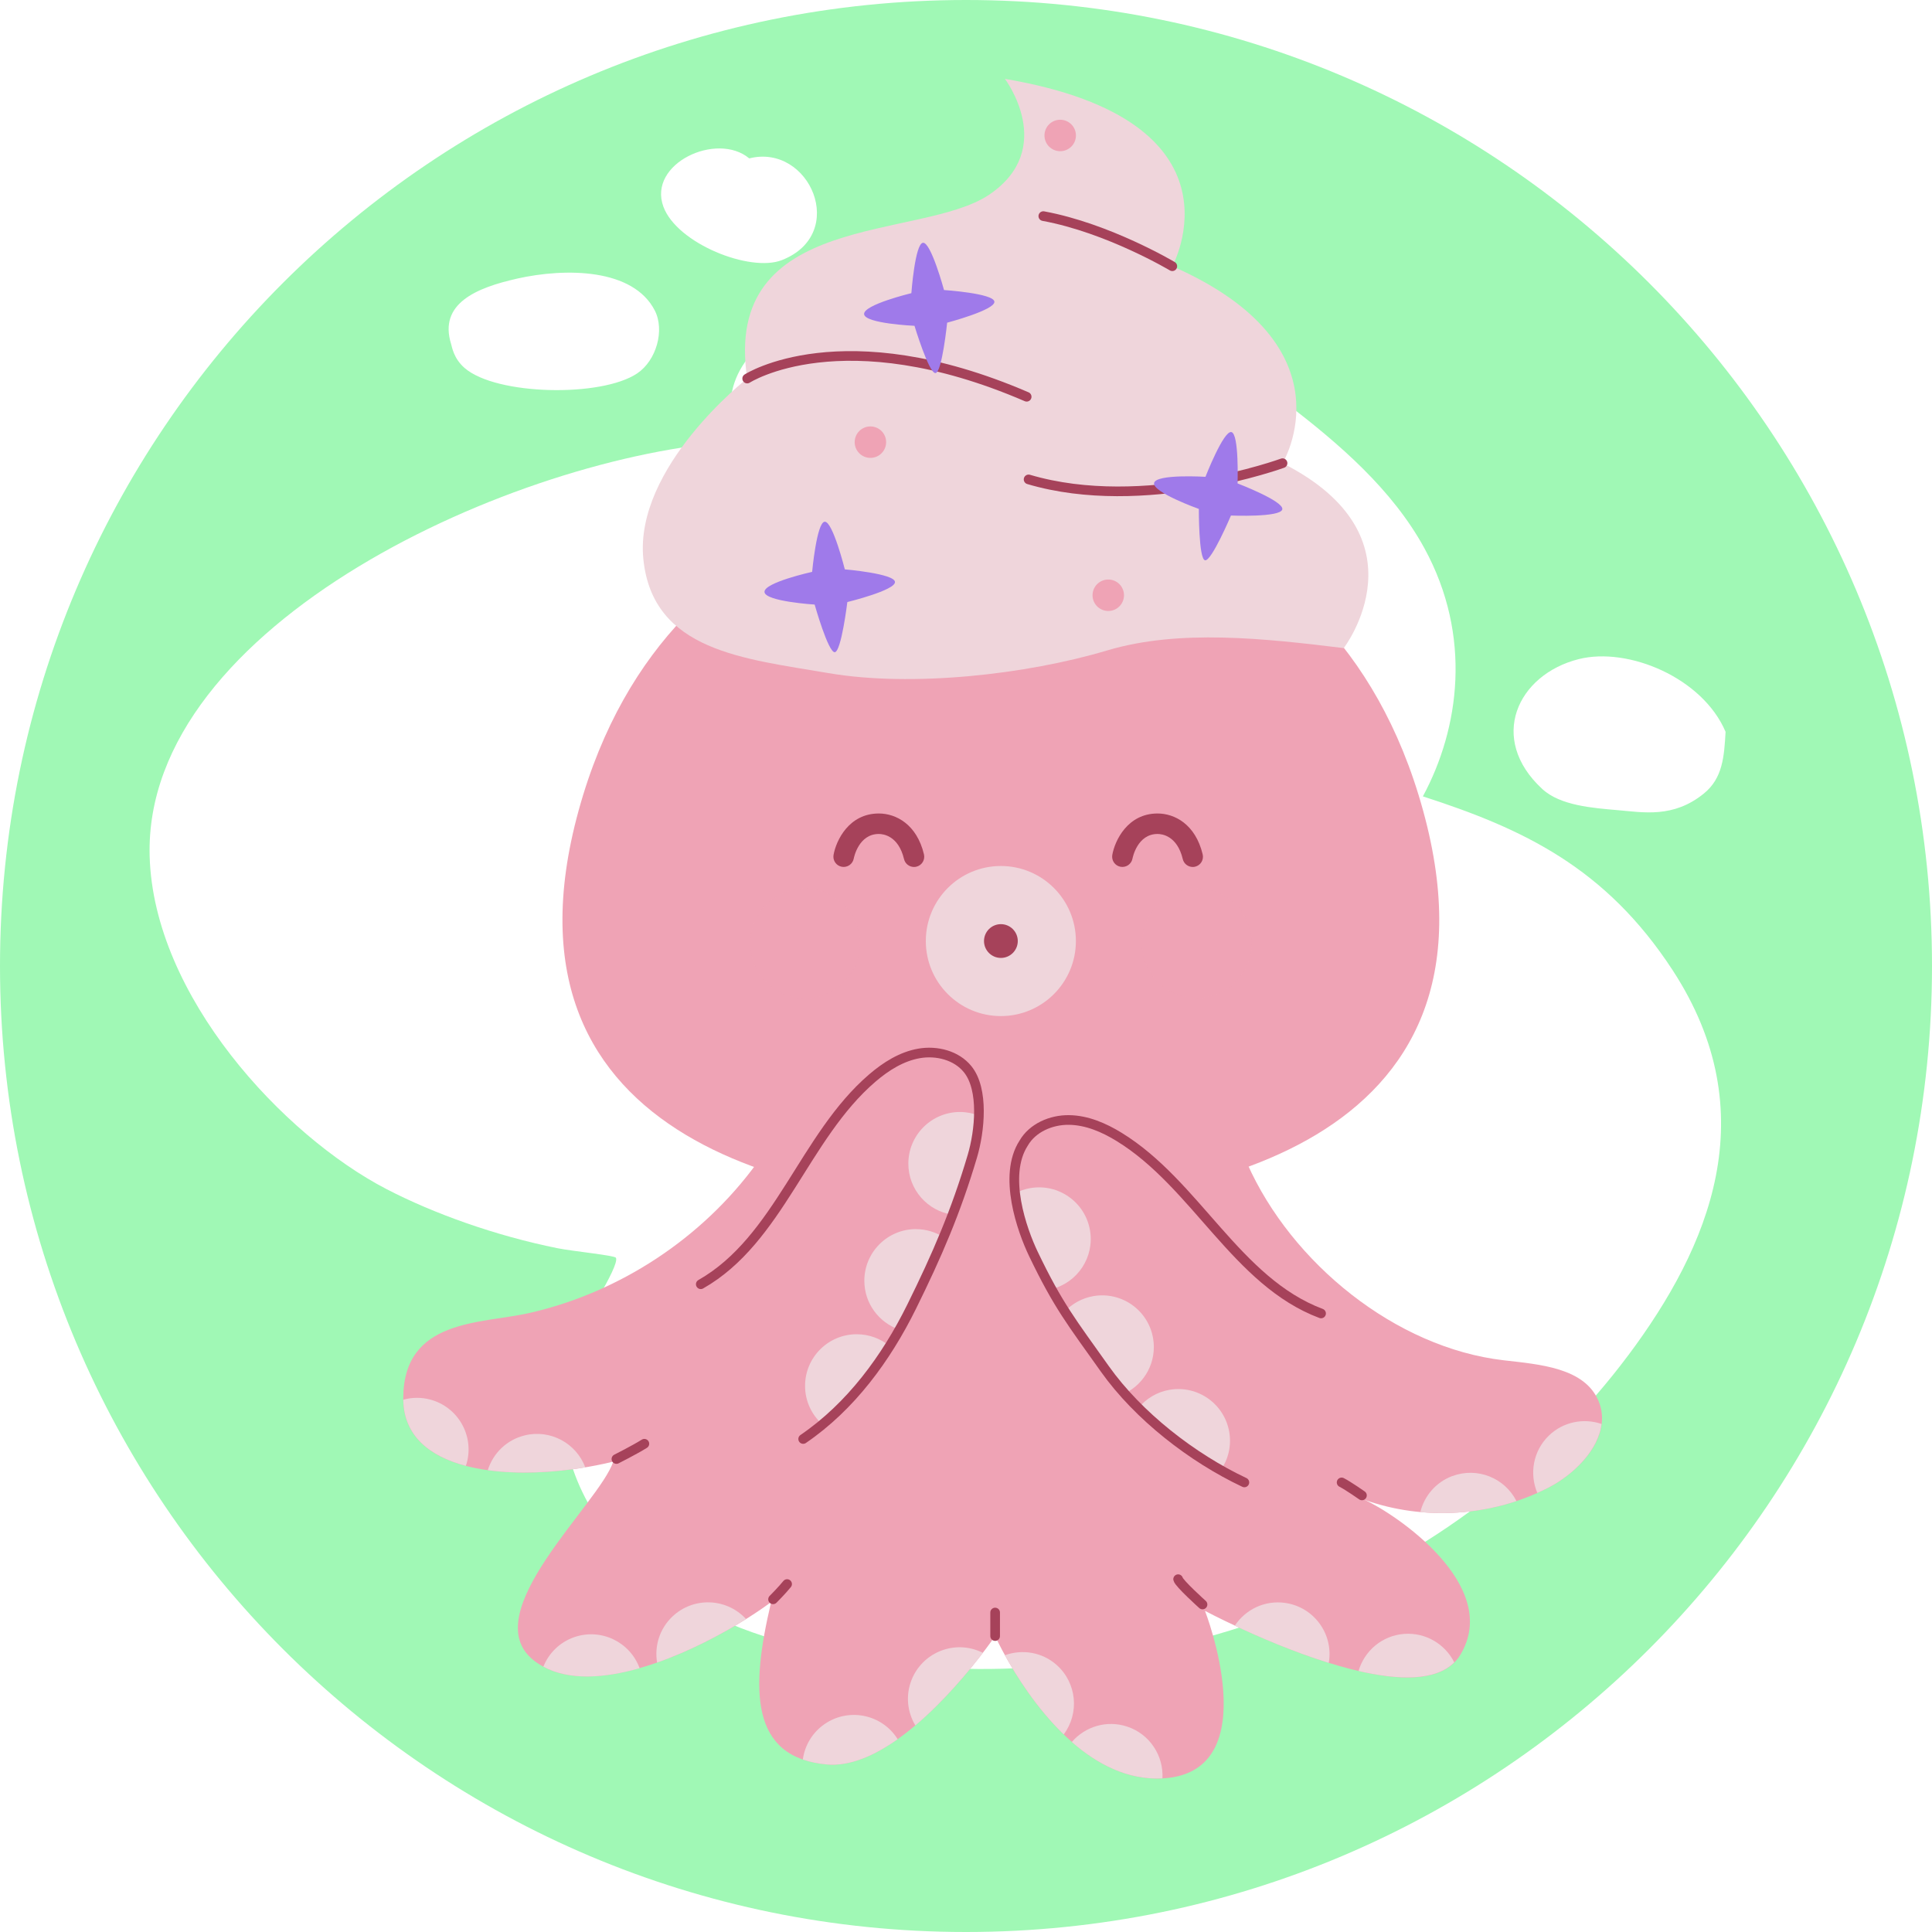
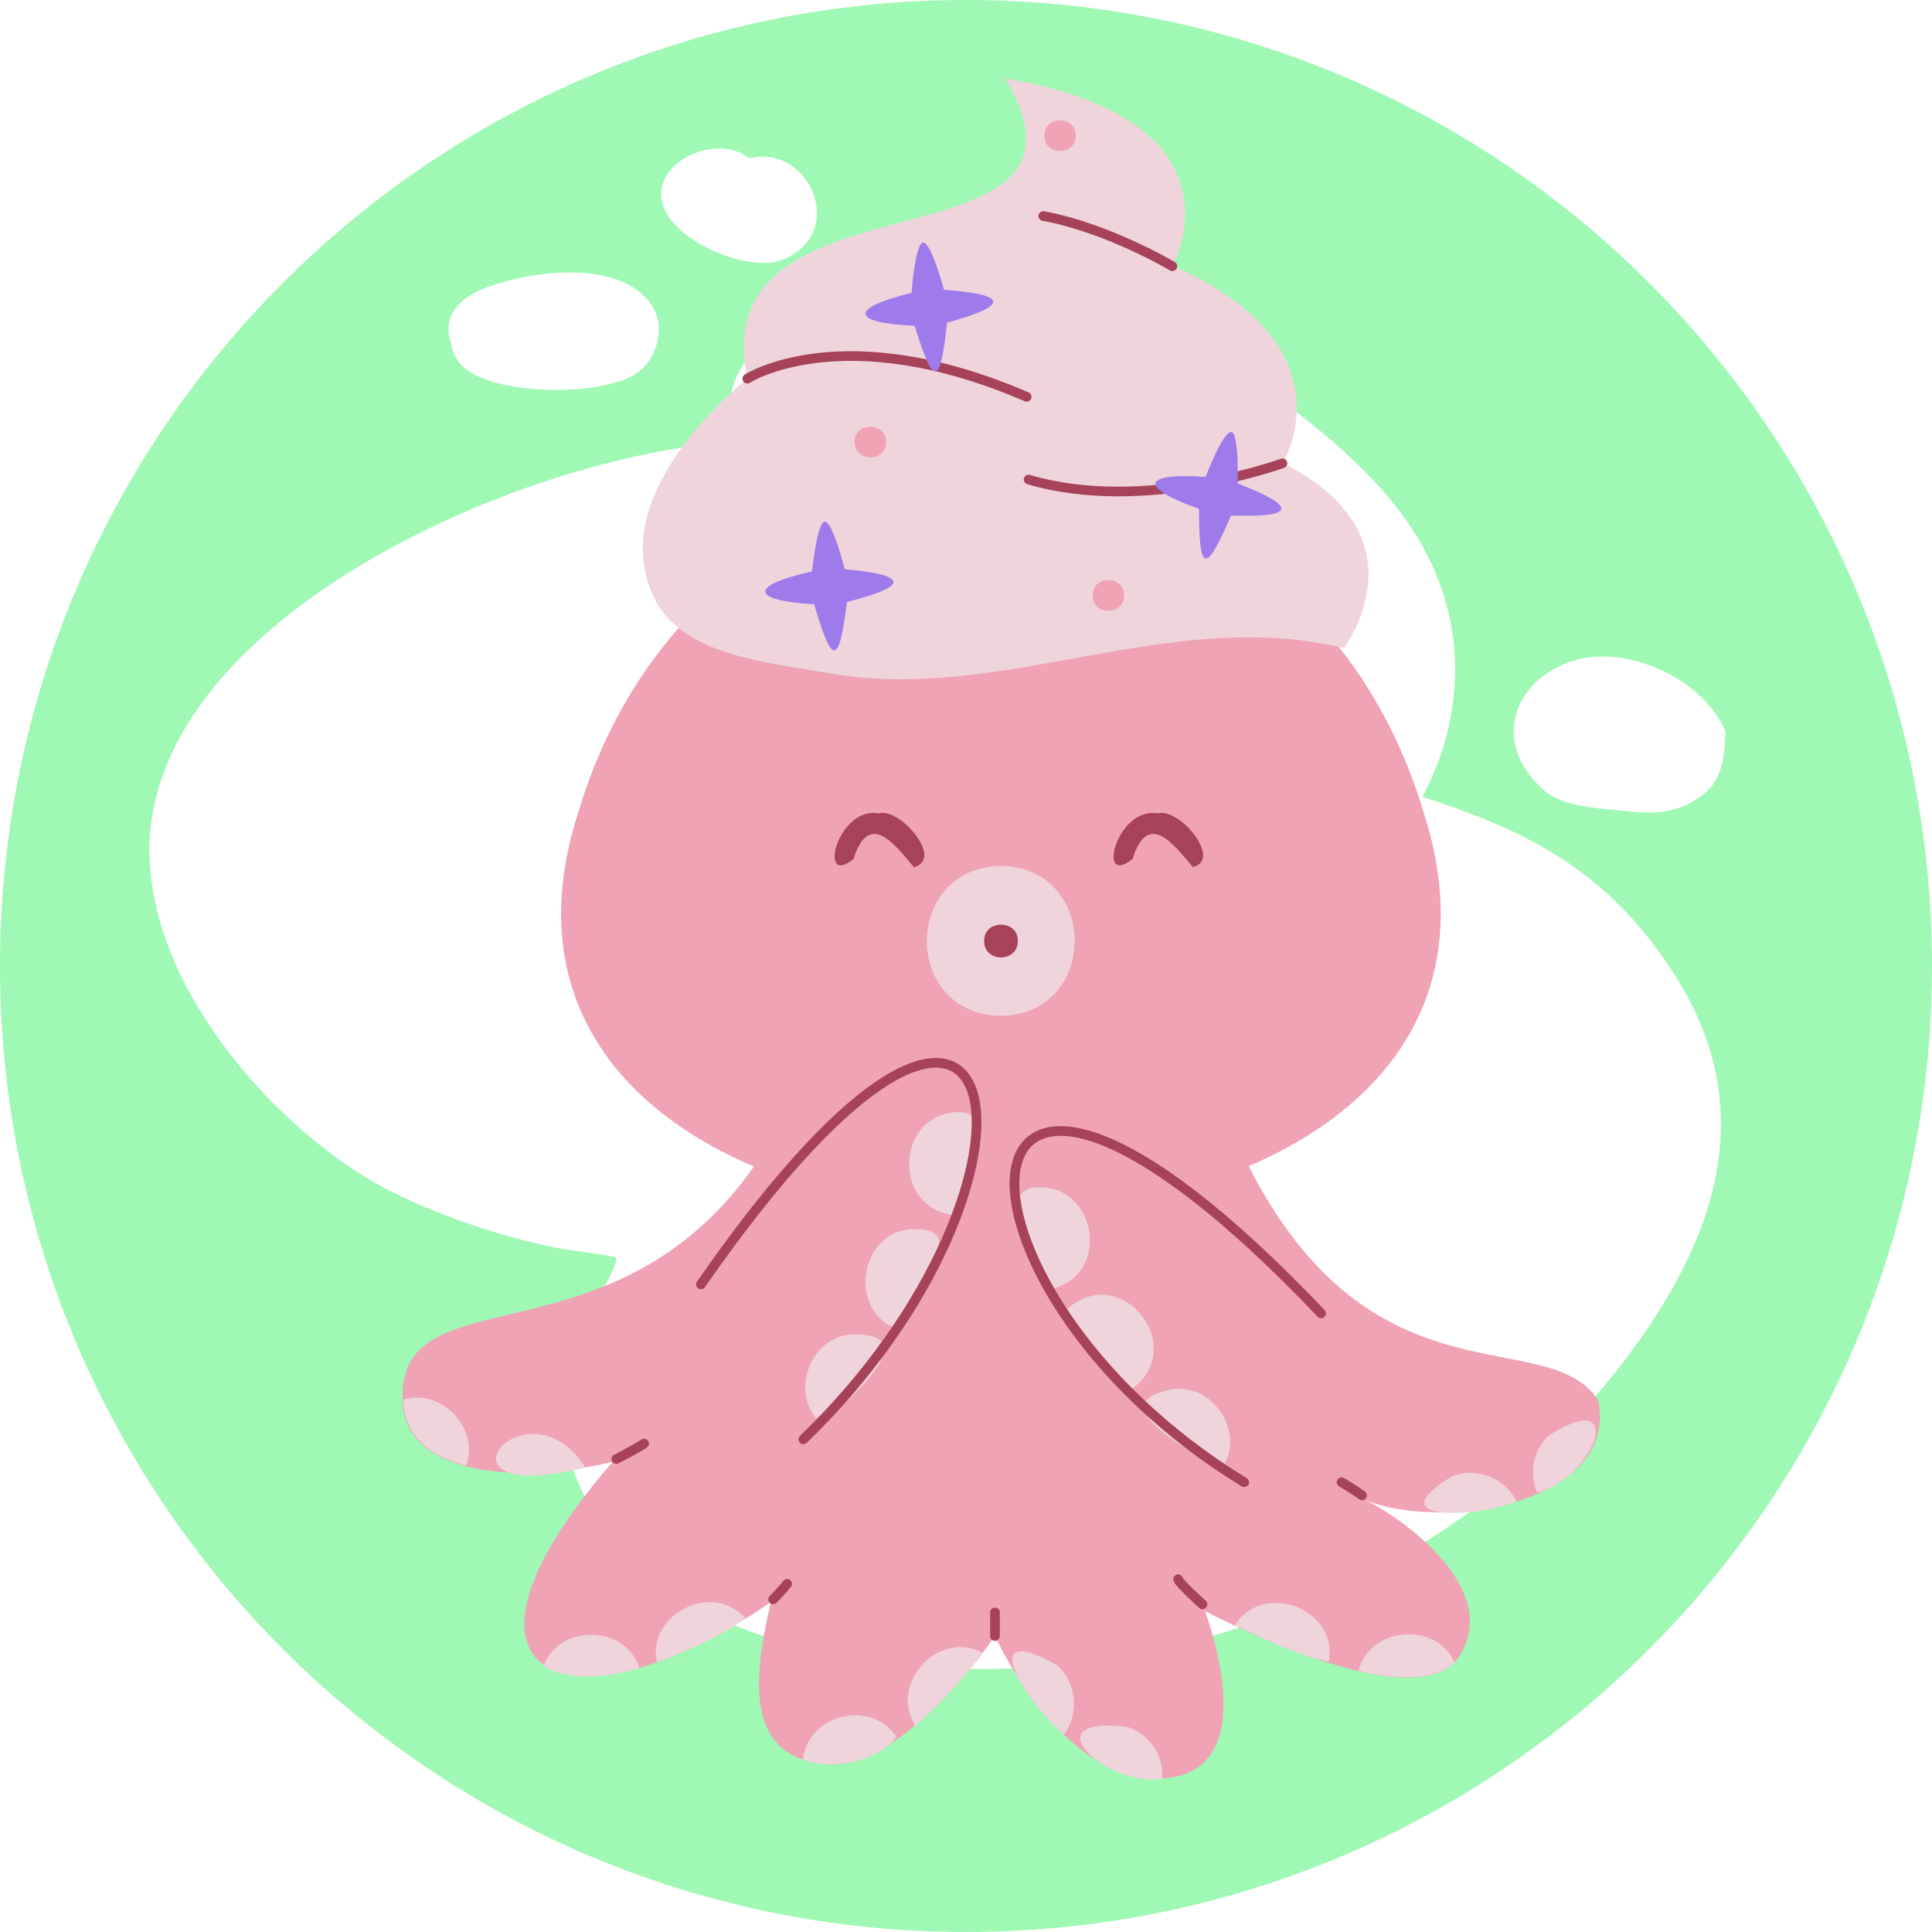
- <svg xmlns="http://www.w3.org/2000/svg" viewBox="0 0 500 500">
-   <g isolation="isolate">
-     <g id="b">
-       <g id="c">
-         <g>
-           <path d="M250,0C111.93,0,0,111.93,0,250s111.93,250,250,250,250-111.93,250-250S388.07,0,250,0Zm158.57,170.58c12.83-3.23,32.08,4.84,38.01,18.82-.37,6.4-.73,12-5.63,15.97-7.86,6.39-15.62,4.87-22.26,4.3-6.5-.56-14.89-1.18-19.53-5.46-14.17-13.04-6.5-29.62,9.41-33.63ZM193.91,40.99c15.62-3.95,25.8,19.52,8.43,26.33-8.2,3.22-27.11-4.27-30.65-13.82-4.13-11.19,13.84-19.51,22.21-12.51Zm-60.17,31.13c12.75-2.86,30.13-2.66,35.72,8.24,2.62,5.12,.41,12.93-4.55,16.27-9.28,6.25-36.49,5.69-44.64-1.37-2.91-2.51-3.28-5.48-3.53-6.25-3.25-10.43,6.52-14.53,17-16.88ZM421.36,350.78c-20.73,27.74-50.89,51.77-88.06,66.02-31.44,12.08-66.79,17.58-98.1,14.11-29.53-3.27-66.03-11.2-83.02-41.93-8.45-15.29-7.82-30.52-3.19-43,.82-2.18,11.52-18.4,10.41-20.47-.33-.62-11.03-1.66-15.1-2.47-16.03-3.22-32.07-8.97-44.27-15.3-26.69-13.85-60.28-49.91-61.3-86.14-1.68-60.26,95.06-103.72,151.65-107.33-9.97-31.43,35.55-40.01,59.74-40.02,30.08-.01,58.6,11.69,82.8,30.16,13.56,10.36,27.39,22.23,35.72,37.48,12.42,22.74,9.06,46.68-.4,64.21,25.92,8.38,47.26,18.37,64.62,44.96,24.23,37.13,9.49,71.65-11.49,99.72Z" fill="#a0f8b5" fill-rule="evenodd" />
-           <g>
-             <g>
-               <path d="M322.79,301.15c11.45,25.74,38.38,47.65,66.37,50.89,9.34,1.08,20.96,1.91,24.56,10.59,3.64,8.79-4.57,18.04-13.03,22.39-14.54,7.47-32.19,8.63-47.58,3.12,7.93,3.56,35.71,22.2,24.8,40.17-10.91,17.97-66.06-11.42-66.06-11.42,0,0,16.1,41.32-10.42,43.32-26.52,2-43.89-36.81-43.89-36.81,0,0-23.76,35.01-43.57,33.23-19.81-1.79-19.81-19.22-14.4-42.02-13.17,9.78-45.9,27.22-61.38,15.14-15.47-12.09,16.9-40.58,20.52-51.48-22.42,5.47-54.35,4.48-54.35-16.31s20.1-19.28,32.75-22.18c23.32-5.34,44.55-19.32,58.67-38.63h127.01" fill="#efa3b5" />
-               <g>
-                 <path d="M159.53,377.59s4.7-2.37,7.23-3.95" fill="none" stroke="#a6425a" stroke-linecap="round" stroke-linejoin="round" stroke-width="2.5" />
-                 <path d="M200.07,413.9s2.37-2.37,3.63-3.95" fill="none" stroke="#a6425a" stroke-linecap="round" stroke-linejoin="round" stroke-width="2.5" />
-                 <path d="M352.47,387.01s-3.58-2.51-5.26-3.36" fill="none" stroke="#a6425a" stroke-linecap="round" stroke-linejoin="round" stroke-width="2.5" />
-                 <path d="M311.21,415.24s-6.1-5.49-6.31-6.55" fill="none" stroke="#a6425a" stroke-linecap="round" stroke-linejoin="round" stroke-width="2.5" />
-                 <line x1="257.54" y1="423.41" x2="257.54" y2="417.32" fill="none" stroke="#a6425a" stroke-linecap="round" stroke-linejoin="round" stroke-width="2.5" />
-               </g>
-               <g>
-                 <path d="M254.37,427.75c-.37-.19-.75-.36-1.14-.51-6.87-2.7-14.63,.68-17.33,7.55-1.58,4.01-1.07,8.32,.99,11.75,7.45-6.3,13.85-14.05,17.47-18.79Z" fill="#efd5db" />
-                 <path d="M231.99,449.6c-4.19-6.08-12.52-7.6-18.59-3.41-3.21,2.22-5.14,5.59-5.63,9.17,1.81,.63,3.86,1.07,6.2,1.28,6.01,.54,12.37-2.31,18.34-6.53-.11-.17-.2-.34-.31-.51Z" fill="#efd5db" />
-                 <path d="M273.47,430.9c-3.79-3.37-8.95-4.14-13.4-2.53,2.87,5.22,8.11,13.62,15.22,20.5,4.11-5.5,3.4-13.32-1.82-17.97Z" fill="#efd5db" />
-                 <path d="M291.73,446.85c-5.3-1.77-10.91-.02-14.34,3.97,6.53,5.72,14.45,9.9,23.45,9.42,.32-5.86-3.27-11.44-9.1-13.39Z" fill="#efd5db" />
-                 <path d="M400.83,371.55c-4.08,3.96-5.07,9.89-2.97,14.82,.95-.43,1.89-.88,2.82-1.35,6.58-3.38,12.97-9.72,13.8-16.5-4.61-1.58-9.92-.59-13.66,3.03Z" fill="#efd5db" />
-                 <path d="M104.37,362.24c.13,9.37,6.83,14.66,16.19,17.12,.09-.26,.18-.51,.25-.78,1.91-7.13-2.32-14.46-9.45-16.37-2.38-.64-4.77-.58-6.98,.03Z" fill="#efd5db" />
-                 <path d="M343.94,430c1.07-7.3-3.98-14.09-11.29-15.16-5.3-.78-10.31,1.68-13.08,5.88,6.11,2.87,15.1,6.77,24.3,9.63,.02-.12,.05-.23,.07-.34Z" fill="#efd5db" />
-                 <path d="M375.86,382c-4.29,1.6-7.26,5.18-8.28,9.32,8.37,.77,16.9-.19,24.88-2.84-3.03-6-10.15-8.88-16.6-6.47Z" fill="#efd5db" />
-                 <path d="M376.36,430.22c-2.35-4.71-7.38-7.78-12.96-7.37-5.72,.43-10.3,4.4-11.81,9.6,10.32,2.39,19.88,2.66,24.77-2.23Z" fill="#efd5db" />
-                 <path d="M151.47,379.75c-2.33-6.22-8.98-9.88-15.61-8.29-4.75,1.14-8.27,4.68-9.62,9.02,7.87,1.09,16.87,.66,25.24-.73Z" fill="#efd5db" />
-                 <path d="M192.92,418.84c-5.09-5.35-13.55-5.56-18.9-.48-3.35,3.18-4.68,7.68-3.96,11.91,8.4-2.95,16.62-7.26,23.01-11.26-.05-.06-.1-.12-.15-.18Z" fill="#efd5db" />
-                 <path d="M165.53,431.72c-2.51-6.83-10.03-10.42-16.93-8.02-3.79,1.32-6.59,4.18-7.98,7.63,6.68,3.62,15.71,3.02,24.91,.4Z" fill="#efd5db" />
-               </g>
-             </g>
-             <g>
-               <g>
-                 <path d="M368.29,209.75c-24.08-87.45-109.27-83.31-109.27-83.31,0,0-85.19-4.14-109.27,83.31-24.08,87.45,61.46,102.24,109.27,102.24,47.81,0,133.35-14.79,109.27-102.24Z" fill="#efa3b5" />
-                 <g mix-blend-mode="multiply" opacity=".3">
-                   <path d="M295.62,242.58c-.85,7.8,4.78,14.81,12.58,15.66,7.8,.85,14.81-4.78,15.66-12.58,.85-7.8-4.78-14.81-12.58-15.65-7.8-.85-14.81,4.78-15.65,12.58Z" fill="#efa3b5" />
-                   <path d="M222.47,242.61c.85,7.8-4.78,14.81-12.57,15.66-7.8,.85-14.81-4.78-15.66-12.57-.85-7.8,4.78-14.81,12.57-15.66,7.8-.85,14.81,4.78,15.66,12.57Z" fill="#efa3b5" />
-                 </g>
-                 <circle cx="259.02" cy="243.54" r="19.42" fill="#efd5db" />
-                 <path d="M254.66,243.54c0,2.41,1.96,4.37,4.37,4.37s4.37-1.96,4.37-4.37-1.96-4.37-4.37-4.37-4.37,1.96-4.37,4.37Z" fill="#a6425a" />
-                 <path d="M236.54,224.37c-1.2,0-2.29-.82-2.58-2.04-1.44-6.03-5.36-6.5-6.52-6.5h0c-5.23,0-6.44,6.1-6.49,6.36-.27,1.44-1.65,2.39-3.09,2.13-1.44-.26-2.39-1.63-2.14-3.07,.66-3.71,3.96-10.72,11.72-10.72h0c4.42,0,9.82,2.78,11.68,10.57,.34,1.43-.54,2.86-1.96,3.2-.21,.05-.42,.07-.62,.07Z" fill="#a6425a" />
-                 <path d="M308.68,224.37c-1.2,0-2.29-.82-2.58-2.04-1.44-6.03-5.36-6.5-6.52-6.5h0c-5.23,0-6.44,6.1-6.49,6.36-.27,1.44-1.65,2.39-3.09,2.13-1.44-.26-2.39-1.63-2.14-3.07,.66-3.71,3.96-10.72,11.71-10.72h0c4.42,0,9.81,2.78,11.68,10.57,.34,1.43-.53,2.86-1.96,3.2-.21,.05-.42,.07-.62,.07Z" fill="#a6425a" />
-               </g>
-               <g>
-                 <path d="M166.5,144.71c2.42,23.85,26.22,25.77,47.85,29.48,21.63,3.71,51.29,.39,72.23-5.87,18.58-5.55,40.67-3.1,61.18-.59,0,0,22.01-28.69-15.83-47.86,0,0,18.45-30.32-28.53-50.97,0,0,20.68-37.63-43.33-48.49,0,0,13.61,18.03-4.08,29.98-17.69,11.94-69.16,3.99-62.62,47.58,0,0-29.29,22.89-26.87,46.74Z" fill="#efd5db" />
-                 <path d="M193.37,97.97s24.55-15.89,72.33,4.71" fill="none" stroke="#a6425a" stroke-linecap="round" stroke-linejoin="round" stroke-width="2.5" />
-                 <path d="M331.92,119.87s-35.8,13.08-65.72,4.2" fill="none" stroke="#a6425a" stroke-linecap="round" stroke-linejoin="round" stroke-width="2.5" />
-                 <path d="M303.39,68.9s-16.56-9.88-33.38-12.97" fill="none" stroke="#a6425a" stroke-linecap="round" stroke-linejoin="round" stroke-width="2.5" />
-                 <path d="M213.43,135.02c2.07-.16,5.21,12.33,5.21,12.33,0,0,12.82,1.09,12.98,3.25,.17,2.16-12.33,5.21-12.33,5.21,0,0-1.56,12.85-3.25,12.98-1.69,.13-5.21-12.33-5.21-12.33,0,0-12.8-.8-12.98-3.25s12.33-5.21,12.33-5.21c0,0,1.18-12.82,3.25-12.98Z" fill="#9f7aea" />
-                 <path d="M318.68,111.82c2.03,.42,1.6,13.29,1.6,13.29,0,0,12.02,4.59,11.58,6.71-.44,2.13-13.29,1.6-13.29,1.6,0,0-5.05,11.92-6.71,11.58-1.66-.34-1.6-13.29-1.6-13.29,0,0-12.07-4.31-11.58-6.71,.49-2.4,13.29-1.6,13.29-1.6,0,0,4.68-12,6.71-11.58Z" fill="#9f7aea" />
-                 <path d="M238.87,62.83c2.07-.2,5.44,12.23,5.44,12.23,0,0,12.84,.85,13.04,3.01,.21,2.16-12.23,5.44-12.23,5.44,0,0-1.32,12.88-3.01,13.04-1.69,.16-5.44-12.23-5.44-12.23,0,0-12.81-.57-13.04-3.01-.23-2.44,12.23-5.44,12.23-5.44,0,0,.94-12.84,3.01-13.04Z" fill="#9f7aea" />
-                 <path d="M221.19,114.43c0,2.25,1.82,4.07,4.07,4.07s4.07-1.82,4.07-4.07-1.82-4.07-4.07-4.07-4.07,1.82-4.07,4.07Z" fill="#efa3b5" />
-                 <path d="M282.75,154.05c0,2.25,1.82,4.07,4.07,4.07s4.07-1.82,4.07-4.07-1.82-4.07-4.07-4.07-4.07,1.82-4.07,4.07Z" fill="#efa3b5" />
-                 <path d="M270.31,35.06c0,2.25,1.82,4.07,4.07,4.07s4.07-1.82,4.07-4.07-1.82-4.07-4.07-4.07-4.07,1.82-4.07,4.07Z" fill="#efa3b5" />
-               </g>
-             </g>
-             <g>
-               <g>
-                 <path d="M250.42,276.7c-2.91-3.58-8.01-4.87-12.55-4.08-4.55,.79-8.6,3.36-12.1,6.36-17.72,15.19-24.12,41.84-44.41,53.38l26.51,40.04c12.32-8.41,21.45-20.85,28.06-34.22,6.61-13.37,11.48-24.65,15.72-38.95,1.92-6.48,3.04-17.28-1.22-22.54Z" fill="#efa3b5" />
-                 <g>
-                   <path d="M221.72,345.3c-7.38,0-13.37,5.98-13.37,13.37,0,3.97,1.74,7.52,4.48,9.96,6.87-5.69,12.62-12.66,17.4-20.27-2.31-1.91-5.28-3.06-8.52-3.06Z" fill="#efd5db" />
-                   <path d="M237.06,318.09c-7.38,0-13.37,5.98-13.37,13.37,0,5.88,3.8,10.86,9.07,12.65,1.11-1.95,2.17-3.92,3.16-5.92,3.11-6.29,5.82-12.11,8.27-18.01-2.07-1.31-4.51-2.08-7.14-2.08Z" fill="#efd5db" />
-                   <path d="M248.45,287.78c-7.38,0-13.37,5.98-13.37,13.37,0,6.73,4.97,12.28,11.44,13.21,1.83-4.8,3.52-9.75,5.11-15.13,.87-2.93,1.57-6.74,1.68-10.52-1.51-.59-3.15-.93-4.87-.93Z" fill="#efd5db" />
-                 </g>
-                 <path d="M181.36,332.36c20.29-11.55,26.68-38.19,44.41-53.38,3.5-3,7.56-5.57,12.1-6.36,4.55-.79,9.65,.5,12.55,4.08,4.26,5.25,3.15,16.05,1.22,22.54-4.24,14.3-9.11,25.58-15.72,38.95-6.61,13.37-15.74,25.81-28.06,34.22" fill="none" stroke="#a6425a" stroke-linecap="round" stroke-linejoin="round" stroke-width="2.5" />
-               </g>
-               <g>
-                 <path d="M289.61,294.22c-3.93-2.41-8.34-4.31-12.95-4.37-4.61-.06-9.45,2.01-11.75,6.01-5.43,8.42-.4,22.53,2.52,28.63,6.45,13.45,9.89,17.64,18.52,29.8,8.64,12.16,22.6,23,36.09,29.36l19.85-43.72c-21.86-8.2-32.38-33.5-52.28-45.7Z" fill="#efa3b5" />
-                 <g>
-                   <path d="M302.71,359.67c-3.31,.57-6.12,2.31-8.09,4.73,6.3,6.25,13.74,11.79,21.31,16.08,1.93-2.78,2.82-6.28,2.2-9.88-1.25-7.28-8.15-12.16-15.43-10.92Z" fill="#efd5db" />
-                   <path d="M266.65,307.48c-1.41,.24-2.73,.7-3.93,1.33,.71,6.14,3.05,12.2,4.72,15.68,1.73,3.6,3.23,6.53,4.69,9.13,6.74-1.66,11.15-8.27,9.96-15.22-1.25-7.28-8.15-12.16-15.43-10.92Z" fill="#efd5db" />
-                   <path d="M291.05,360.64c5.24-2.52,8.4-8.28,7.37-14.29-1.25-7.28-8.15-12.16-15.43-10.92-2.95,.51-5.5,1.96-7.42,3.97,2.83,4.42,5.9,8.58,10.38,14.88,1.54,2.17,3.26,4.29,5.1,6.36Z" fill="#efd5db" />
-                 </g>
-                 <path d="M341.89,339.92c-21.86-8.2-32.38-33.5-52.28-45.7-3.93-2.41-8.34-4.31-12.95-4.37-4.61-.06-9.45,2.01-11.75,6.01-5.43,8.42-.4,22.53,2.52,28.63,6.45,13.45,9.89,17.64,18.52,29.8,8.64,12.16,22.6,23,36.09,29.36" fill="none" stroke="#a6425a" stroke-linecap="round" stroke-linejoin="round" stroke-width="2.5" />
-               </g>
-             </g>
-           </g>
-         </g>
-       </g>
+ <svg xmlns="http://www.w3.org/2000/svg" version="1.1" id="Layer_1" x="0" y="0" viewBox="0 0 500 500" xml:space="preserve">
+   <style>.st1{fill:#efa3b5}.st2{fill:none;stroke:#a6425a;stroke-width:2.5;stroke-linecap:round;stroke-linejoin:round}.st3{fill:#efd5db}</style>
+   <g id="b">
+     <g id="c">
+       <path d="M250 0C111.9 0 0 111.9 0 250s111.9 250 250 250 250-111.9 250-250S388.1 0 250 0zm158.6 170.6c12.8-3.2 32.1 4.8 38 18.8-.4 6.4-.7 12-5.6 16-7.9 6.4-15.6 4.9-22.3 4.3-6.5-.6-14.9-1.2-19.5-5.5-14.2-13-6.5-29.6 9.4-33.6zM193.9 41c15.6-4 25.8 19.5 8.4 26.3-8.2 3.2-27.1-4.3-30.6-13.8-4.1-11.2 13.8-19.5 22.2-12.5zm-60.2 31.1c12.8-2.9 30.1-2.7 35.7 8.2 2.6 5.1.4 12.9-4.6 16.3-9.3 6.2-36.5 5.7-44.6-1.4-2.9-2.5-3.3-5.5-3.5-6.2-3.2-10.4 6.6-14.5 17-16.9zm287.7 278.7c-20.7 27.7-50.9 51.8-88.1 66-31.4 12.1-66.8 17.6-98.1 14.1-29.5-3.3-66-11.2-83-41.9-8.4-15.3-7.8-30.5-3.2-43 .8-2.2 11.5-18.4 10.4-20.5-.3-.6-11-1.7-15.1-2.5-16-3.2-32.1-9-44.3-15.3-26.7-13.9-60.3-49.9-61.3-86.1-1.7-60.3 95.1-103.7 151.6-107.3-10-31.4 35.6-40 59.7-40 30.1 0 58.6 11.7 82.8 30.2 13.6 10.4 27.4 22.2 35.7 37.5 12.4 22.7 9.1 46.7-.4 64.2 25.9 8.4 47.3 18.4 64.6 45 24.4 37 9.6 71.5-11.3 99.6z" fill-rule="evenodd" clip-rule="evenodd" fill="#a0f8b5" />
+       <path class="st1" d="M322.8 301.1c32.4 64.5 78.2 40.9 90.9 61.5 4.9 27.3-41.8 33.6-60.6 25.5 7.9 3.6 35.7 22.2 24.8 40.2-10.9 18-66.1-11.4-66.1-11.4s16.1 41.3-10.4 43.3-43.9-36.8-43.9-36.8-23.8 35-43.6 33.2c-19.8-1.8-19.8-19.2-14.4-42-50.9 35.3-90.8 21.1-40.9-36.3-22.4 5.5-54.4 4.5-54.4-16.3-.9-32.7 54.8-7.8 91.4-60.8l127.2-.1" />
+       <path class="st2" d="M159.5 377.6s4.7-2.4 7.2-4m33.4 40.3s2.4-2.4 3.6-4M352.5 387s-3.6-2.5-5.3-3.4m-36 31.6s-6.1-5.5-6.3-6.5m-47.4 14.7v-6.1" />
+       <path class="st3" d="M254.4 427.8c-11.5-6.3-24.5 8-17.5 18.8 7.4-6.4 13.8-14.1 17.5-18.8zM232 449.6c-6.4-10.1-23.1-5.9-24.2 5.8 7.5 2.8 18.8.7 24.2-5.8zm41.5-18.7c-20.6-11.5-9.4 8 1.8 18 4.1-5.5 3.4-13.4-1.8-18zm18.2 16c-25.3-3-5.4 15.8 9.1 13.4.4-5.9-3.2-11.5-9.1-13.4zm109.1-75.4c-4.1 4-5.1 9.9-3 14.8 14.5-3.4 23.9-28 3-14.8zm-296.4-9.3c.1 9.4 6.8 14.7 16.2 17.1 3.6-9.7-6.4-20.1-16.2-17.1zM343.9 430c2.5-13.8-17.2-21-24.4-9.3 5.9 2.4 16 7.8 24.4 9.3zm32-48c-20.1 12.1 6.8 10.8 16.6 6.5-3.1-6-10.2-8.9-16.6-6.5zm.5 48.2c-4.7-10.7-22-9.2-24.8 2.2 10.3 2.4 19.9 2.7 24.8-2.2zm-224.9-50.4c-15.5-24.1-43.2 10.6 0 0zm41.4 39c-8.6-9.7-25.5-1-22.9 11.4 8.2-3 17.5-7.2 22.9-11.4zm-27.4 12.9c-3.7-11.4-20.9-11.5-24.9-.4 6.7 3.6 15.8 3.1 24.9.4z" />
+       <path class="st1" d="M368.3 209.8c-34.2-112.8-184.3-113-218.5 0-45.5 138.9 263.9 138.9 218.5 0z" />
+       <path class="st1" d="M295.6 242.6c-1.9 18.5 26.1 21.5 28.2 3.1 2-18.5-26.1-21.5-28.2-3.1zm-73.1 0c1.9 18.5-26.1 21.5-28.2 3.1-2-18.5 26.1-21.5 28.2-3.1z" opacity=".3" />
+       <path class="st3" d="M259 224.1c25.5.4 25.5 38.4 0 38.8-25.5-.4-25.5-38.3 0-38.8z" />
+       <path d="M254.7 243.5c-.1 5.7 8.8 5.7 8.7 0 .1-5.6-8.8-5.6-8.7 0zm-18.2-19.1c-4.7-5.6-11.6-15-15.6-2.1-9.4 7.6-4.2-13.7 6.5-11.8 5.6-1.6 17 12 9.1 13.9zm72.2 0c-4.7-5.6-11.6-15-15.6-2.1-9.4 7.6-4.2-13.6 6.5-11.8 5.6-1.6 16.9 12 9.1 13.9z" fill="#a6425a" />
+       <path class="st3" d="M166.5 144.7c2.4 23.9 26.2 25.8 47.9 29.5 45 8 87.7-17.4 133.4-6.5 0 0 22-28.7-15.8-47.9 0 0 18.5-30.3-28.5-51 0 0 20.7-37.6-43.3-48.5C290.5 72 181.5 41.6 193.4 98c0 0-29.3 22.9-26.9 46.7z" />
+       <path class="st2" d="M193.4 98s24.6-15.9 72.3 4.7m66.2 17.2s-35.8 13.1-65.7 4.2m37.2-55.2s-16.6-9.9-33.4-13" />
+       <path d="M213.4 135c2.1-.2 5.2 12.3 5.2 12.3 16.7 1.5 16.8 4.4.6 8.5-2.1 16.6-3.8 16.6-8.5.6-16.7-1-16.8-4.9-.6-8.5.1.1 1.3-12.7 3.3-12.9zm105.3-23.2c2 .4 1.6 13.3 1.6 13.3 15.7 6.1 15 8.9-1.7 8.3-6.6 15.4-8.3 14.9-8.3-1.7-15.7-5.6-14.9-9.4 1.7-8.3 0 0 4.6-12 6.7-11.6zm-79.8-49c2.1-.2 5.4 12.2 5.4 12.2 16.8 1.2 16.9 4.1.8 8.5-1.8 16.7-3.5 16.7-8.4.8-16.7-.7-16.9-4.6-.8-8.5 0 .1.9-12.8 3-13z" fill="#9f7aea" />
+       <path class="st1" d="M221.2 114.4c-.1 5.3 8.2 5.3 8.1 0 .1-5.3-8.2-5.3-8.1 0zm61.6 39.7c-.1 5.3 8.2 5.3 8.1 0 .1-5.3-8.2-5.3-8.1 0zm-12.5-119c-.1 5.3 8.2 5.3 8.1 0 .1-5.3-8.2-5.3-8.1 0zm-19.9 241.6c-30.6-20.4-45.6 46.4-69.1 55.7l26.5 40c19.1-9.3 55.6-77.4 42.6-95.7z" />
+       <path class="st3" d="M221.7 345.3c-12-.4-18 15.8-8.9 23.3 5.7-5.7 27-22.8 8.9-23.3zm15.4-27.2c-14.8-.4-18.2 21.8-4.3 26 2.3-7.8 19.1-26.2 4.3-26zm11.3-30.3c-16.3-.1-18 24.4-1.9 26.6 1-6.8 13.4-25.8 1.9-26.6z" />
+       <path class="st2" d="M181.4 332.4c82.3-118.5 96.4-27.2 26.5 40.1" />
+       <path class="st1" d="M289.6 294.2c-64.4-16.2 2.5 83.7 32.4 89.4l19.9-43.7c-21.9-8.2-32.4-33.5-52.3-45.7z" />
+       <path class="st3" d="M302.7 359.7c-18.4 4 6.7 16.1 13.2 20.8 6.9-9.2-1.9-23.2-13.2-20.8zm-36.1-52.2c-9.8 3.6 3.7 20.3 5.5 26.1 16.4-4 11.2-29-5.5-26.1zm24.4 53.1c18.3-9.8-.4-35.7-15.5-21.2 3.9 5.6 9.9 14.8 15.5 21.2z" />
+       <path class="st2" d="M341.9 339.9c-100.8-106.1-103.5-7.3-19.9 43.7" />
    </g>
  </g>
</svg>
